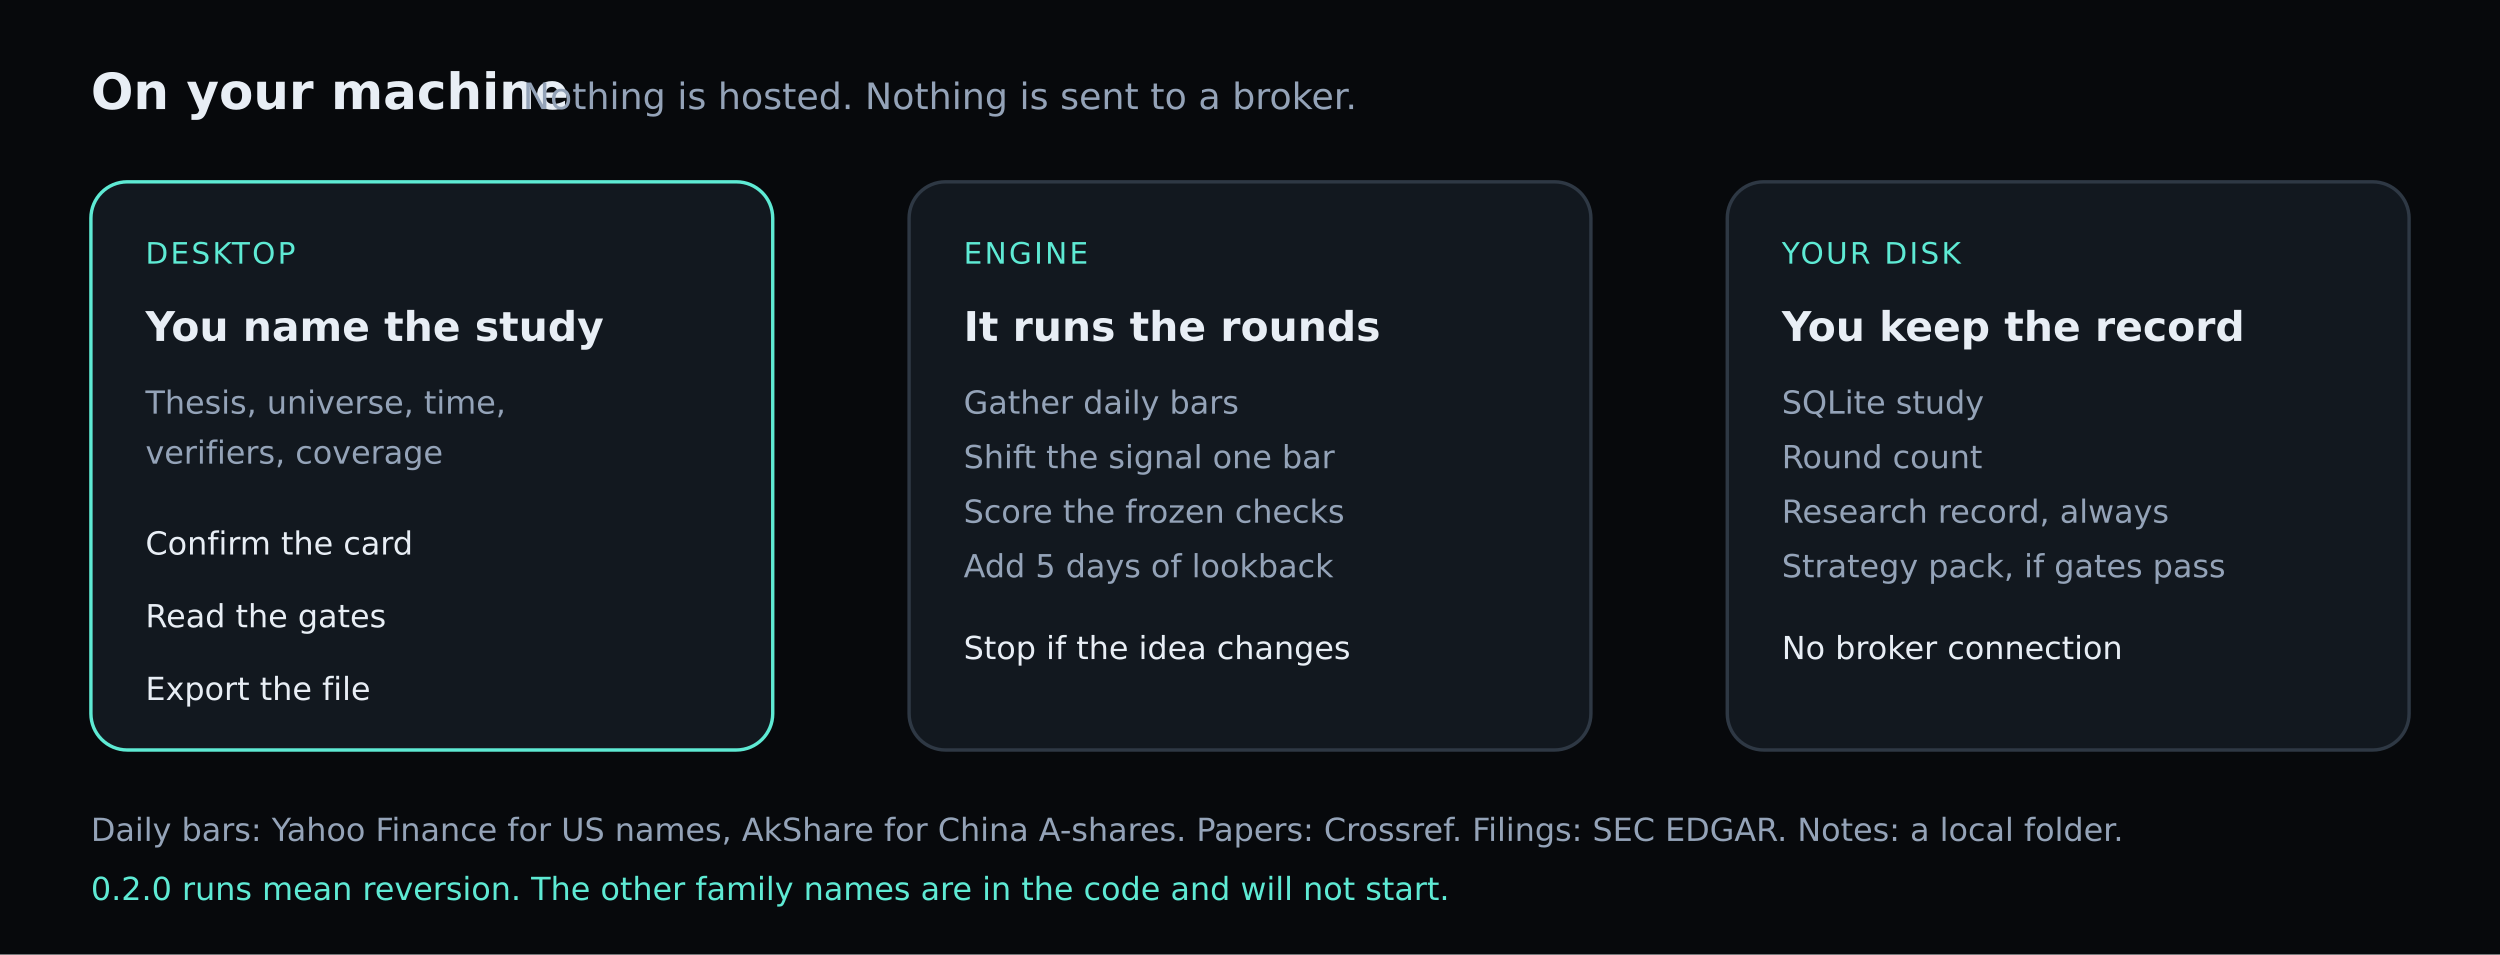
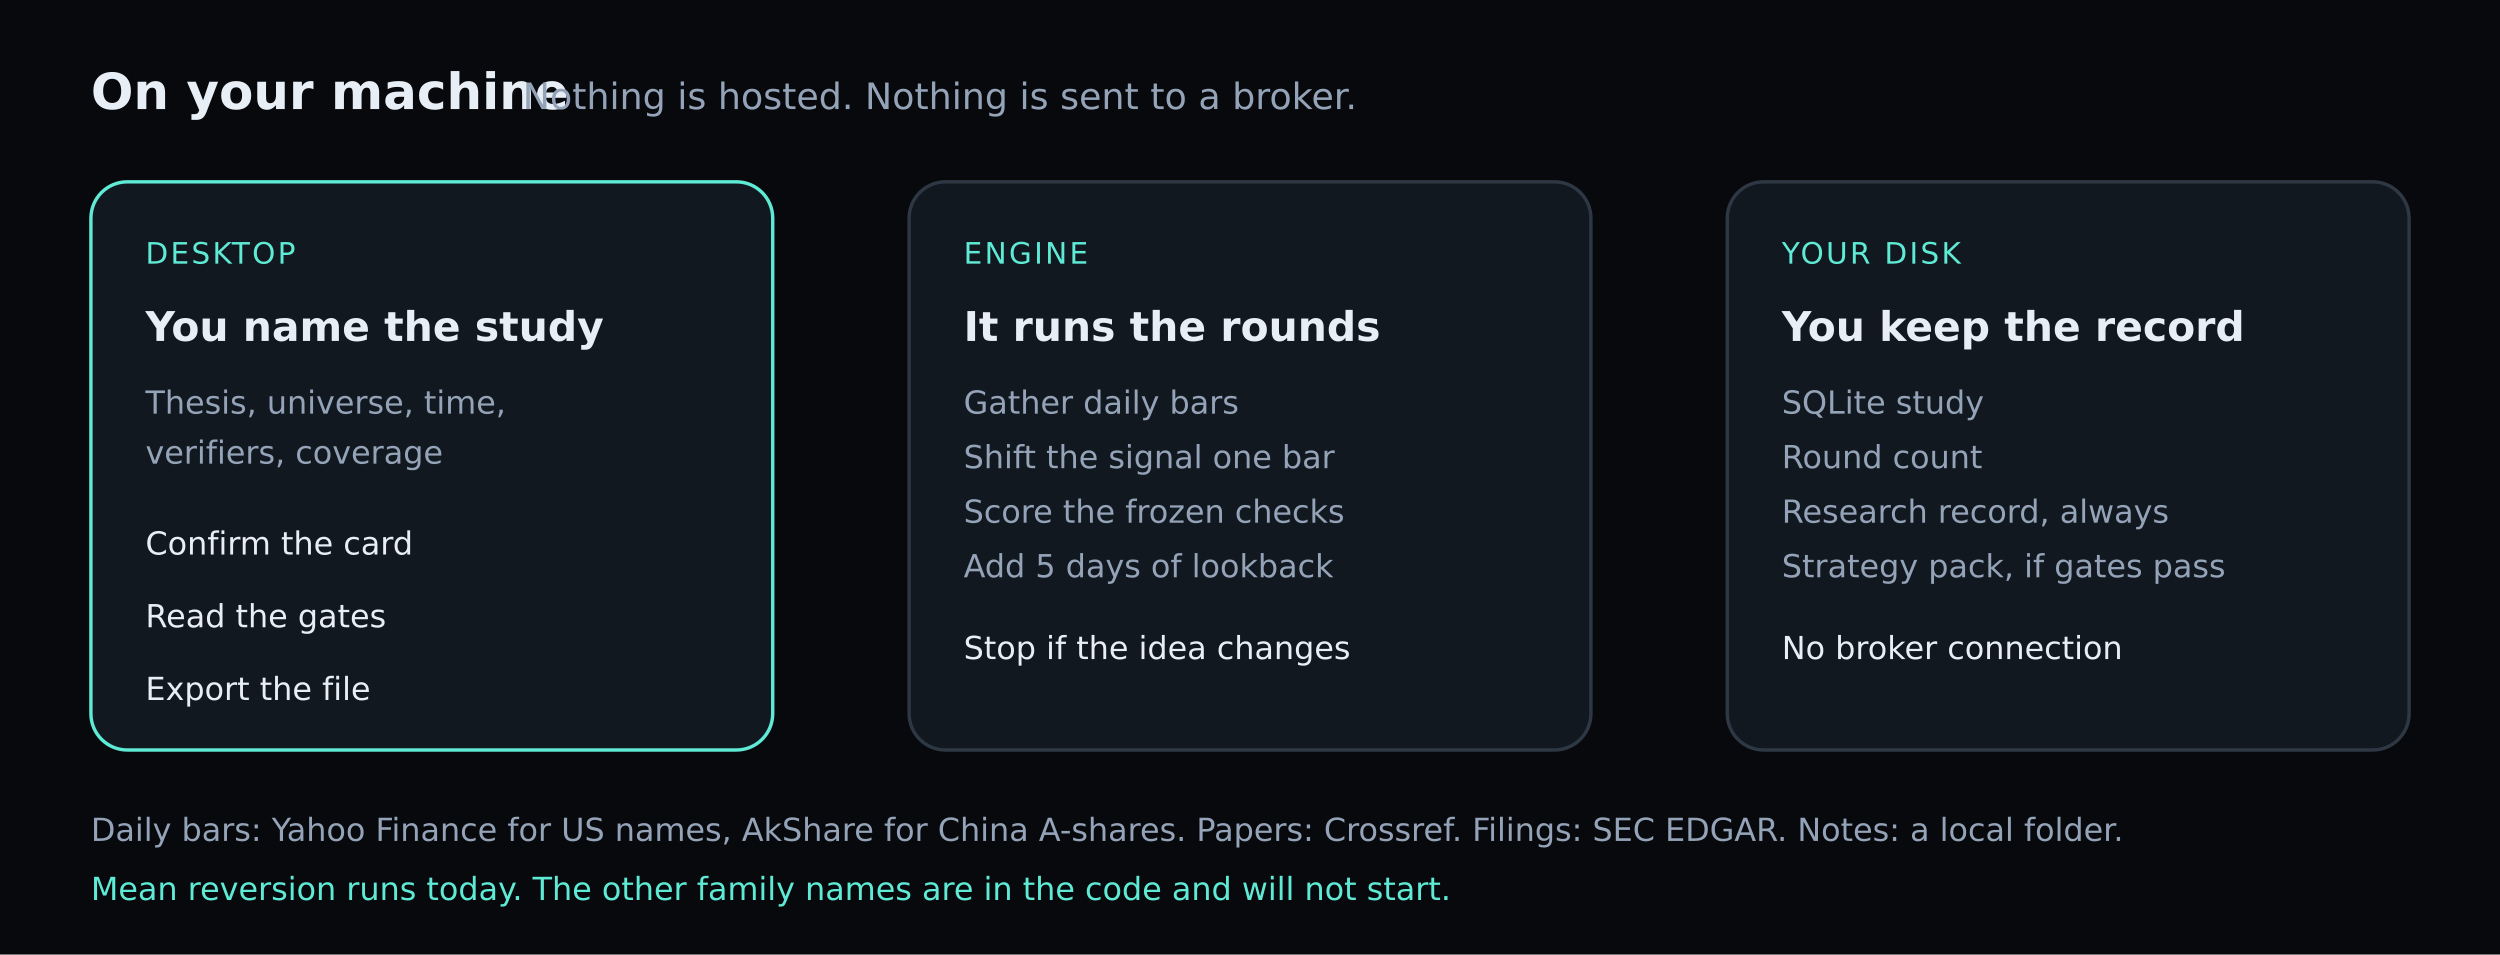
<svg xmlns="http://www.w3.org/2000/svg" width="1100" height="420" viewBox="0 0 1100 420" role="img" aria-label="AlphaLoop runs on your machine: desktop, engine, and local files.">
  <rect width="1100" height="420" rx="0" fill="#07090C" />
  <text x="40" y="48" fill="#E8EEF5" font-family="DejaVu Sans, Segoe UI, sans-serif" font-size="22" font-weight="700">On your machine</text>
  <text x="230" y="48" fill="#94A3B8" font-family="DejaVu Sans, Segoe UI, sans-serif" font-size="16">Nothing is hosted. Nothing is sent to a broker.</text>
  <rect x="40" y="80" width="300" height="250" rx="16" fill="#12181F" stroke="#5EEAD4" stroke-width="1.5" />
  <text x="64" y="116" fill="#5EEAD4" font-family="DejaVu Sans, Segoe UI, sans-serif" font-size="13" letter-spacing="1">DESKTOP</text>
  <text x="64" y="150" fill="#E8EEF5" font-family="DejaVu Sans, Segoe UI, sans-serif" font-size="18" font-weight="700">You name the study</text>
  <text x="64" y="182" fill="#94A3B8" font-family="DejaVu Sans, Segoe UI, sans-serif" font-size="14">Thesis, universe, time,</text>
  <text x="64" y="204" fill="#94A3B8" font-family="DejaVu Sans, Segoe UI, sans-serif" font-size="14">verifiers, coverage</text>
  <text x="64" y="244" fill="#E8EEF5" font-family="DejaVu Sans, Segoe UI, sans-serif" font-size="14">Confirm the card</text>
  <text x="64" y="276" fill="#E8EEF5" font-family="DejaVu Sans, Segoe UI, sans-serif" font-size="14">Read the gates</text>
  <text x="64" y="308" fill="#E8EEF5" font-family="DejaVu Sans, Segoe UI, sans-serif" font-size="14">Export the file</text>
  <rect x="400" y="80" width="300" height="250" rx="16" fill="#12181F" stroke="#2E3844" stroke-width="1.5" />
  <text x="424" y="116" fill="#5EEAD4" font-family="DejaVu Sans, Segoe UI, sans-serif" font-size="13" letter-spacing="1">ENGINE</text>
  <text x="424" y="150" fill="#E8EEF5" font-family="DejaVu Sans, Segoe UI, sans-serif" font-size="18" font-weight="700">It runs the rounds</text>
  <text x="424" y="182" fill="#94A3B8" font-family="DejaVu Sans, Segoe UI, sans-serif" font-size="14">Gather daily bars</text>
  <text x="424" y="206" fill="#94A3B8" font-family="DejaVu Sans, Segoe UI, sans-serif" font-size="14">Shift the signal one bar</text>
  <text x="424" y="230" fill="#94A3B8" font-family="DejaVu Sans, Segoe UI, sans-serif" font-size="14">Score the frozen checks</text>
  <text x="424" y="254" fill="#94A3B8" font-family="DejaVu Sans, Segoe UI, sans-serif" font-size="14">Add 5 days of lookback</text>
  <text x="424" y="290" fill="#E8EEF5" font-family="DejaVu Sans, Segoe UI, sans-serif" font-size="14">Stop if the idea changes</text>
  <rect x="760" y="80" width="300" height="250" rx="16" fill="#12181F" stroke="#2E3844" stroke-width="1.5" />
  <text x="784" y="116" fill="#5EEAD4" font-family="DejaVu Sans, Segoe UI, sans-serif" font-size="13" letter-spacing="1">YOUR DISK</text>
  <text x="784" y="150" fill="#E8EEF5" font-family="DejaVu Sans, Segoe UI, sans-serif" font-size="18" font-weight="700">You keep the record</text>
  <text x="784" y="182" fill="#94A3B8" font-family="DejaVu Sans, Segoe UI, sans-serif" font-size="14">SQLite study</text>
  <text x="784" y="206" fill="#94A3B8" font-family="DejaVu Sans, Segoe UI, sans-serif" font-size="14">Round count</text>
  <text x="784" y="230" fill="#94A3B8" font-family="DejaVu Sans, Segoe UI, sans-serif" font-size="14">Research record, always</text>
  <text x="784" y="254" fill="#94A3B8" font-family="DejaVu Sans, Segoe UI, sans-serif" font-size="14">Strategy pack, if gates pass</text>
  <text x="784" y="290" fill="#E8EEF5" font-family="DejaVu Sans, Segoe UI, sans-serif" font-size="14">No broker connection</text>
  <text x="40" y="370" fill="#94A3B8" font-family="DejaVu Sans, Segoe UI, sans-serif" font-size="14">Daily bars: Yahoo Finance for US names, AkShare for China A-shares. Papers: Crossref. Filings: SEC EDGAR. Notes: a local folder.</text>
-   <text x="40" y="396" fill="#5EEAD4" font-family="DejaVu Sans, Segoe UI, sans-serif" font-size="14">0.2.0 runs mean reversion. The other family names are in the code and will not start.</text>
+   <text x="40" y="396" fill="#5EEAD4" font-family="DejaVu Sans, Segoe UI, sans-serif" font-size="14">Mean reversion runs today. The other family names are in the code and will not start.</text>
</svg>
